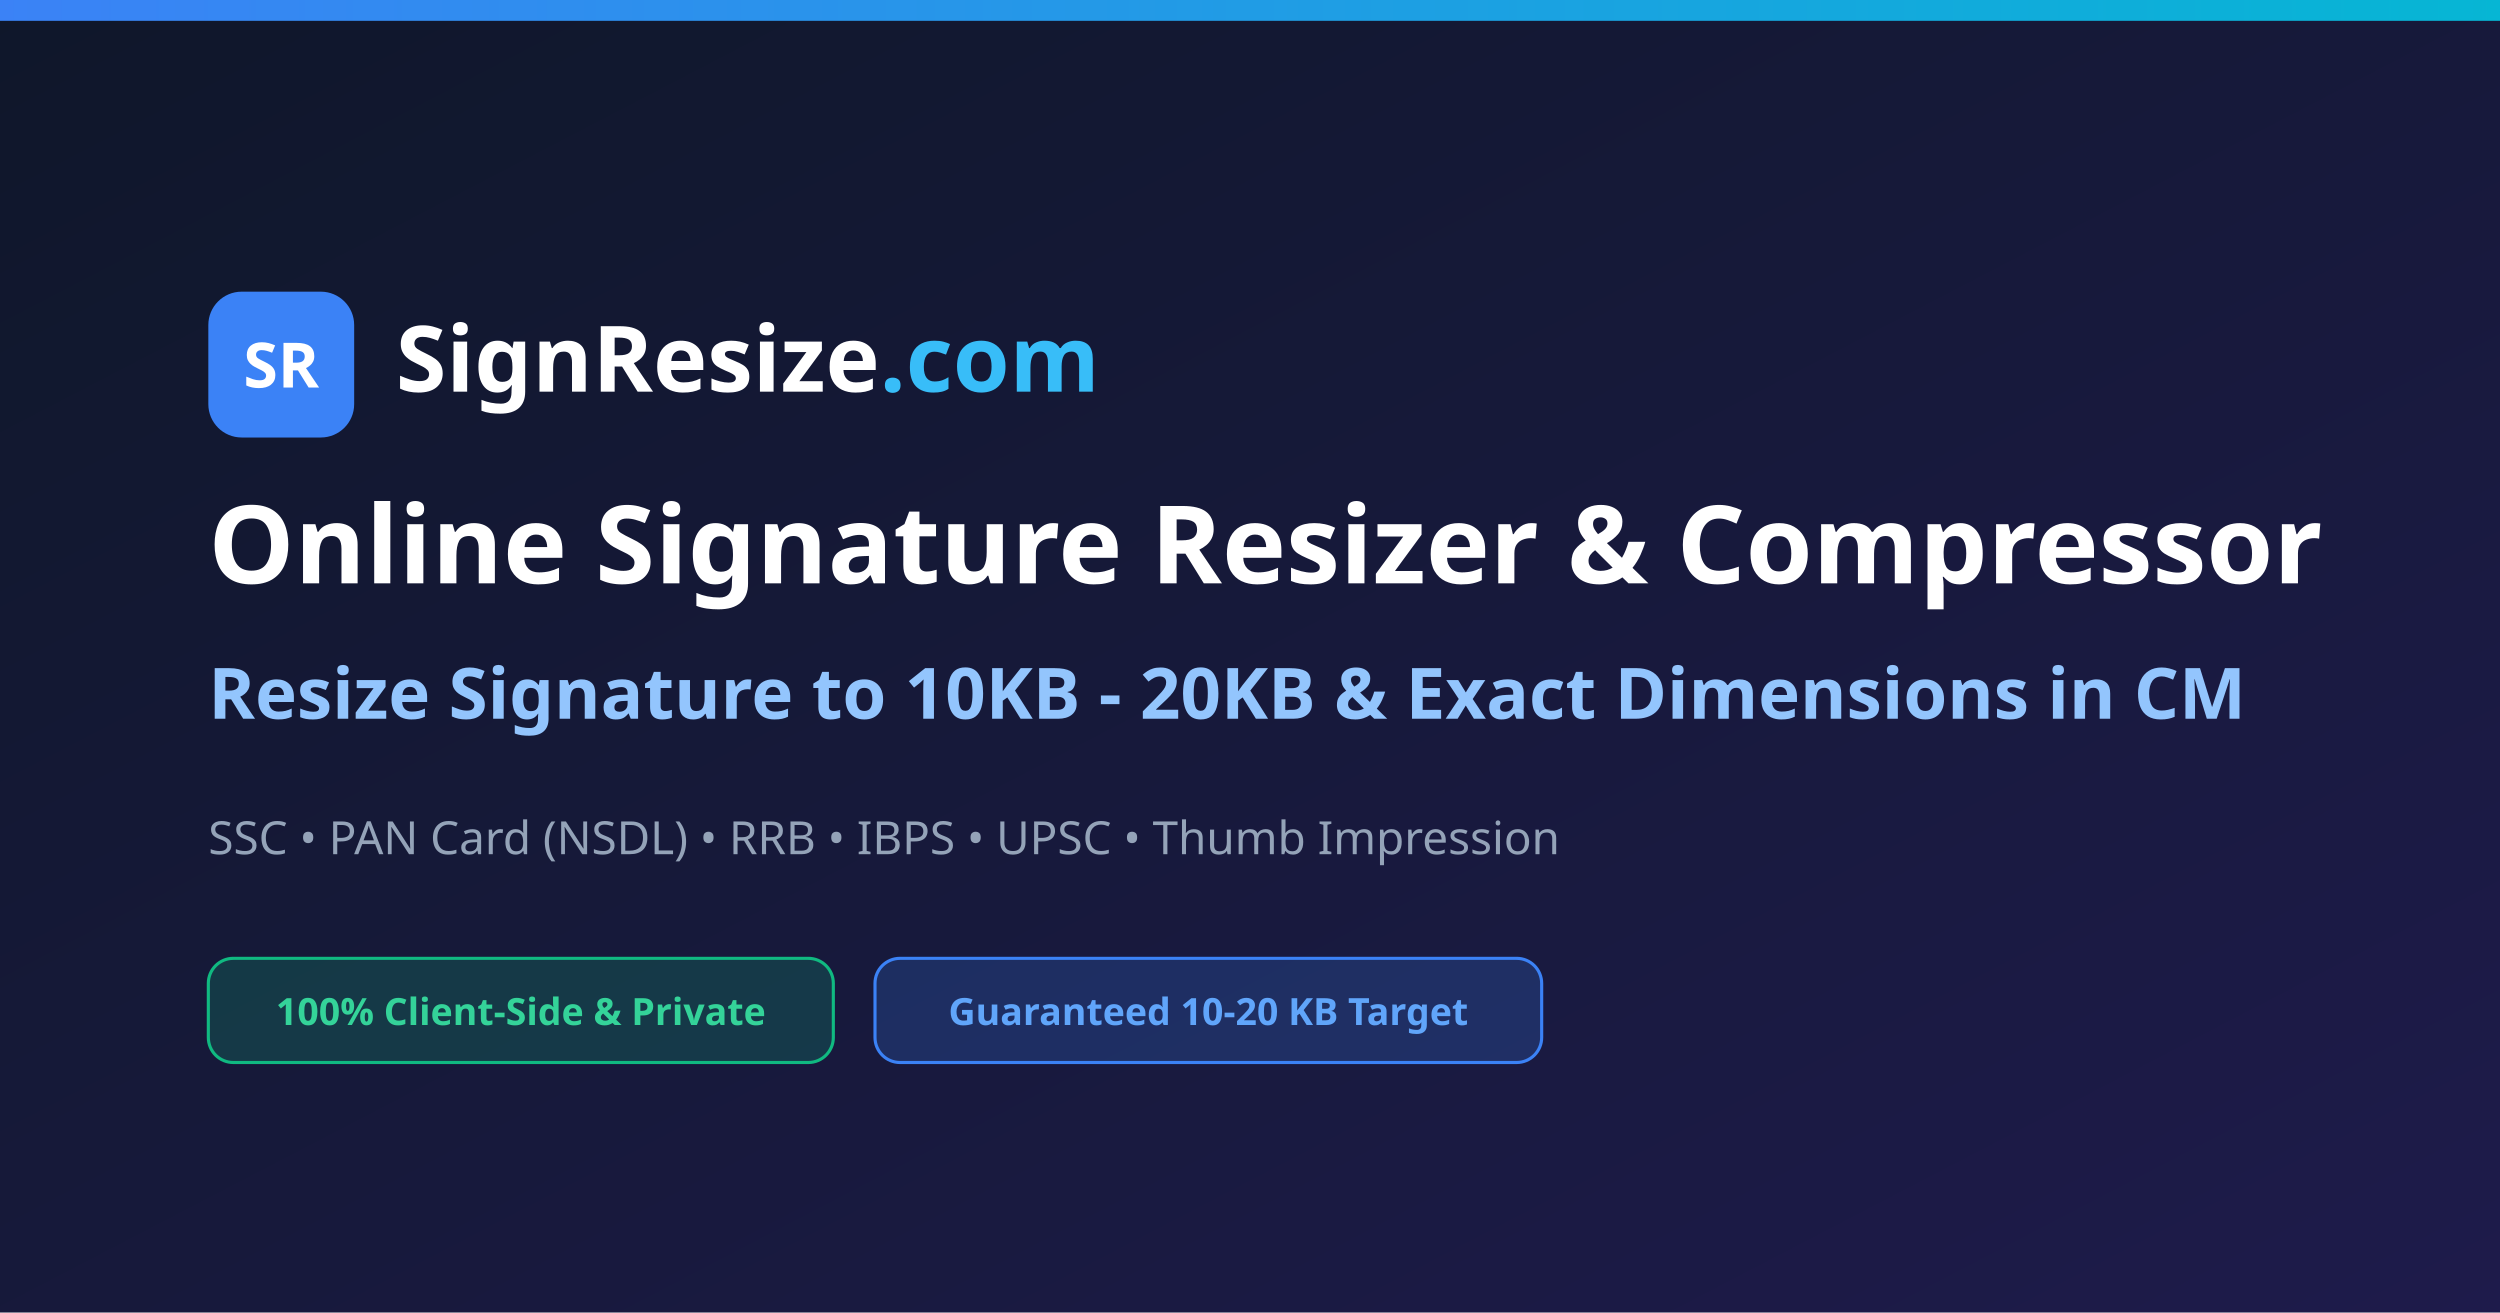
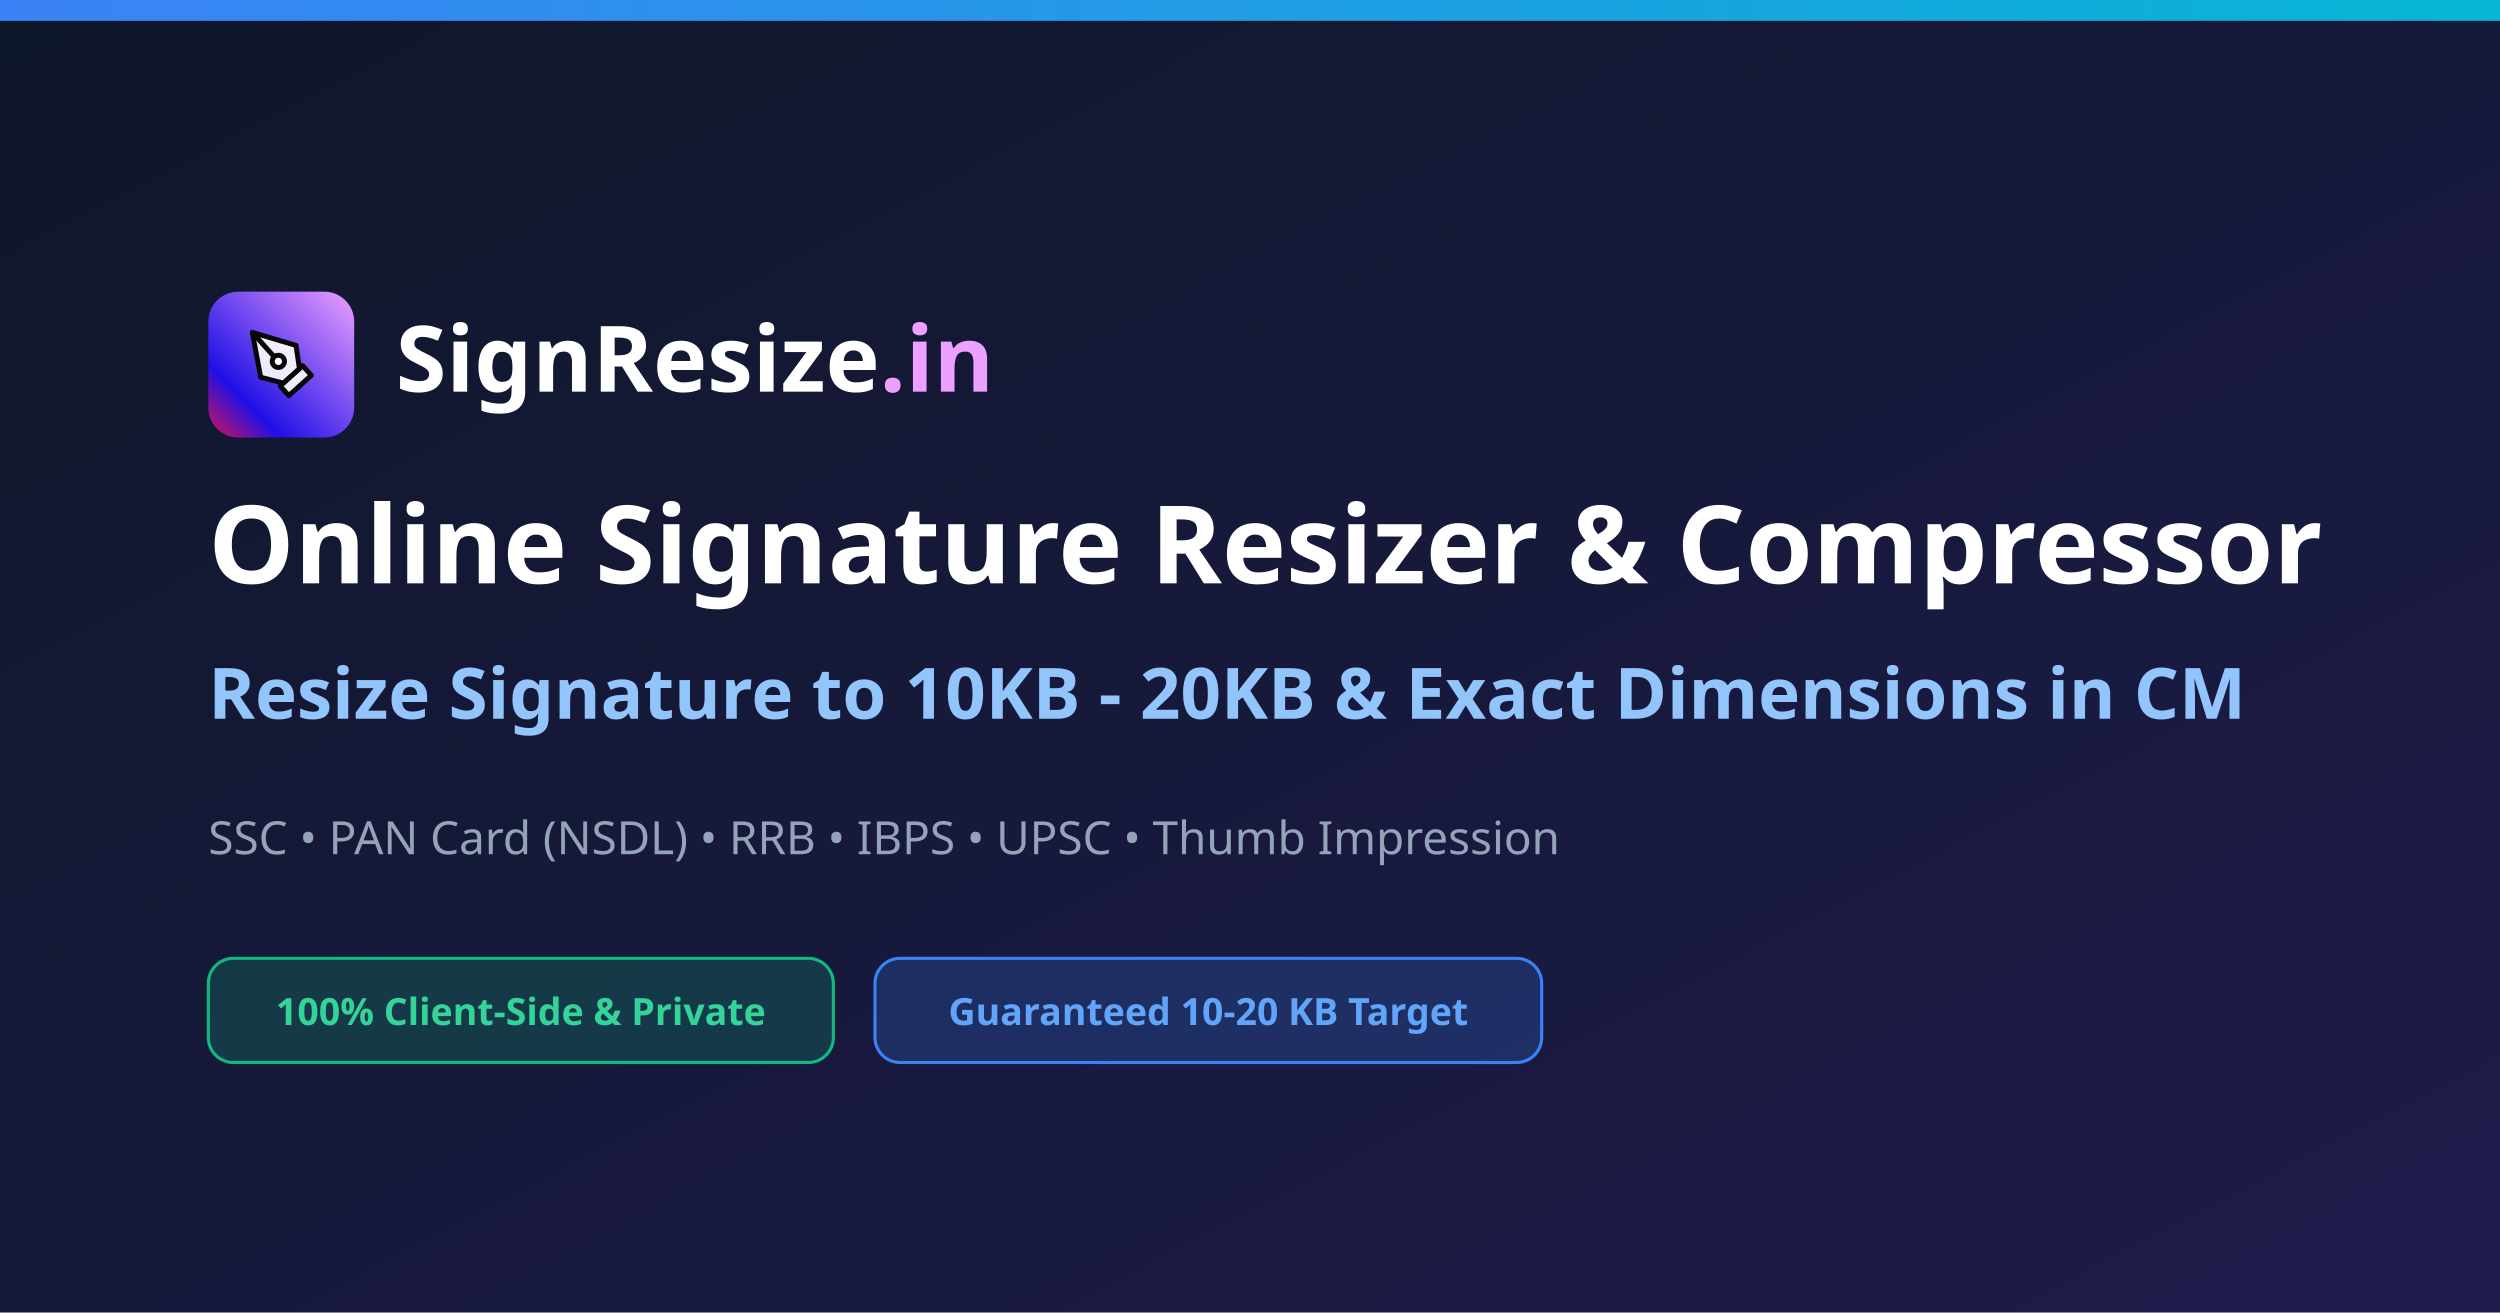
<svg xmlns="http://www.w3.org/2000/svg" viewBox="0 0 1200 630" width="1200" height="630">
  <defs>
    <linearGradient id="bg" x1="0%" y1="0%" x2="100%" y2="100%">
      <stop offset="0%" stop-color="#0f172a" />
      <stop offset="100%" stop-color="#1e1b4b" />
    </linearGradient>
    <linearGradient id="brand" x1="0%" y1="0%" x2="100%" y2="0%">
      <stop offset="0%" stop-color="#3b82f6" />
      <stop offset="100%" stop-color="#06b6d4" />
    </linearGradient>
+     <linearGradient id="logo-gradient" x1="0%" y1="100%" x2="100%" y2="0%">
+       <stop offset="0%" stop-color="#d81456" />
+       <stop offset="25%" stop-color="#2010e5" />
+       <stop offset="100%" stop-color="#eca0ff" />
+     </linearGradient>
  </defs>
  <rect width="1200" height="630" fill="url(#bg)" />
  <rect x="0" y="0" width="1200" height="10" fill="url(#brand)" />
  <g transform="translate(100, 140)">
-     <rect x="0" y="0" width="70" height="70" rx="16" fill="#3b82f6" />
-     <text x="35" y="46" font-family="system-ui, sans-serif" font-size="30" font-weight="900" fill="#ffffff" text-anchor="middle">SR</text>
-     <text x="90" y="48" font-family="system-ui, sans-serif" font-size="44" font-weight="800" fill="#ffffff">SignResize<tspan fill="#38bdf8">.com</tspan>
+     <g>
+       <rect width="70" height="70" rx="14.35" fill="url(#logo-gradient)" />
+       <g transform="scale(0.116667)">
+         <g transform="translate(149, 149) rotate(3, 151, 151)">
+           <svg width="302" height="302" viewBox="0 0 24 24" fill="#ffffff" fill-opacity="0.9" stroke="rgba(6, 6, 6, 1)" stroke-width="1.63" stroke-linecap="round" stroke-linejoin="round">
+             <path d="m12 19 7-7 3 3-7 7-3-3z" />
+             <path d="m18 13-1.5-7.5L2 2l3.5 14.5L13 18l5-5z" />
+             <path d="m2 2 7.586 7.586" />
+             <circle cx="11" cy="11" r="2" />
+           </svg>
+         </g>
+       </g>
+     </g>
+     <text x="90" y="48" font-family="system-ui, sans-serif" font-size="44" font-weight="800" fill="#ffffff">SignResize<tspan fill="#eca0ff">.in</tspan>
    </text>
    <text x="0" y="140" font-family="system-ui, sans-serif" font-size="52" font-weight="800" fill="#ffffff">
      Online Signature Resizer &amp; Compressor
    </text>
    <text x="0" y="205" font-family="system-ui, sans-serif" font-size="34" font-weight="600" fill="#93c5fd">
      Resize Signature to 10KB - 20KB &amp; Exact Dimensions in CM
    </text>
    <text x="0" y="270" font-family="system-ui, sans-serif" font-size="22" font-weight="400" fill="#94a3b8">
      SSC • PAN Card (NSDL) • RRB • IBPS • UPSC • Thumb Impression
    </text>
    <rect x="0" y="320" width="300" height="50" rx="12" fill="#10b981" fill-opacity="0.2" stroke="#10b981" stroke-width="1.5" />
    <text x="150" y="352" font-family="system-ui, sans-serif" font-size="18" font-weight="700" fill="#34d399" text-anchor="middle">100% Client-Side &amp; Private</text>
    <rect x="320" y="320" width="320" height="50" rx="12" fill="#3b82f6" fill-opacity="0.2" stroke="#3b82f6" stroke-width="1.5" />
    <text x="480" y="352" font-family="system-ui, sans-serif" font-size="18" font-weight="700" fill="#60a5fa" text-anchor="middle">Guaranteed 10-20 KB Target</text>
  </g>
</svg>
